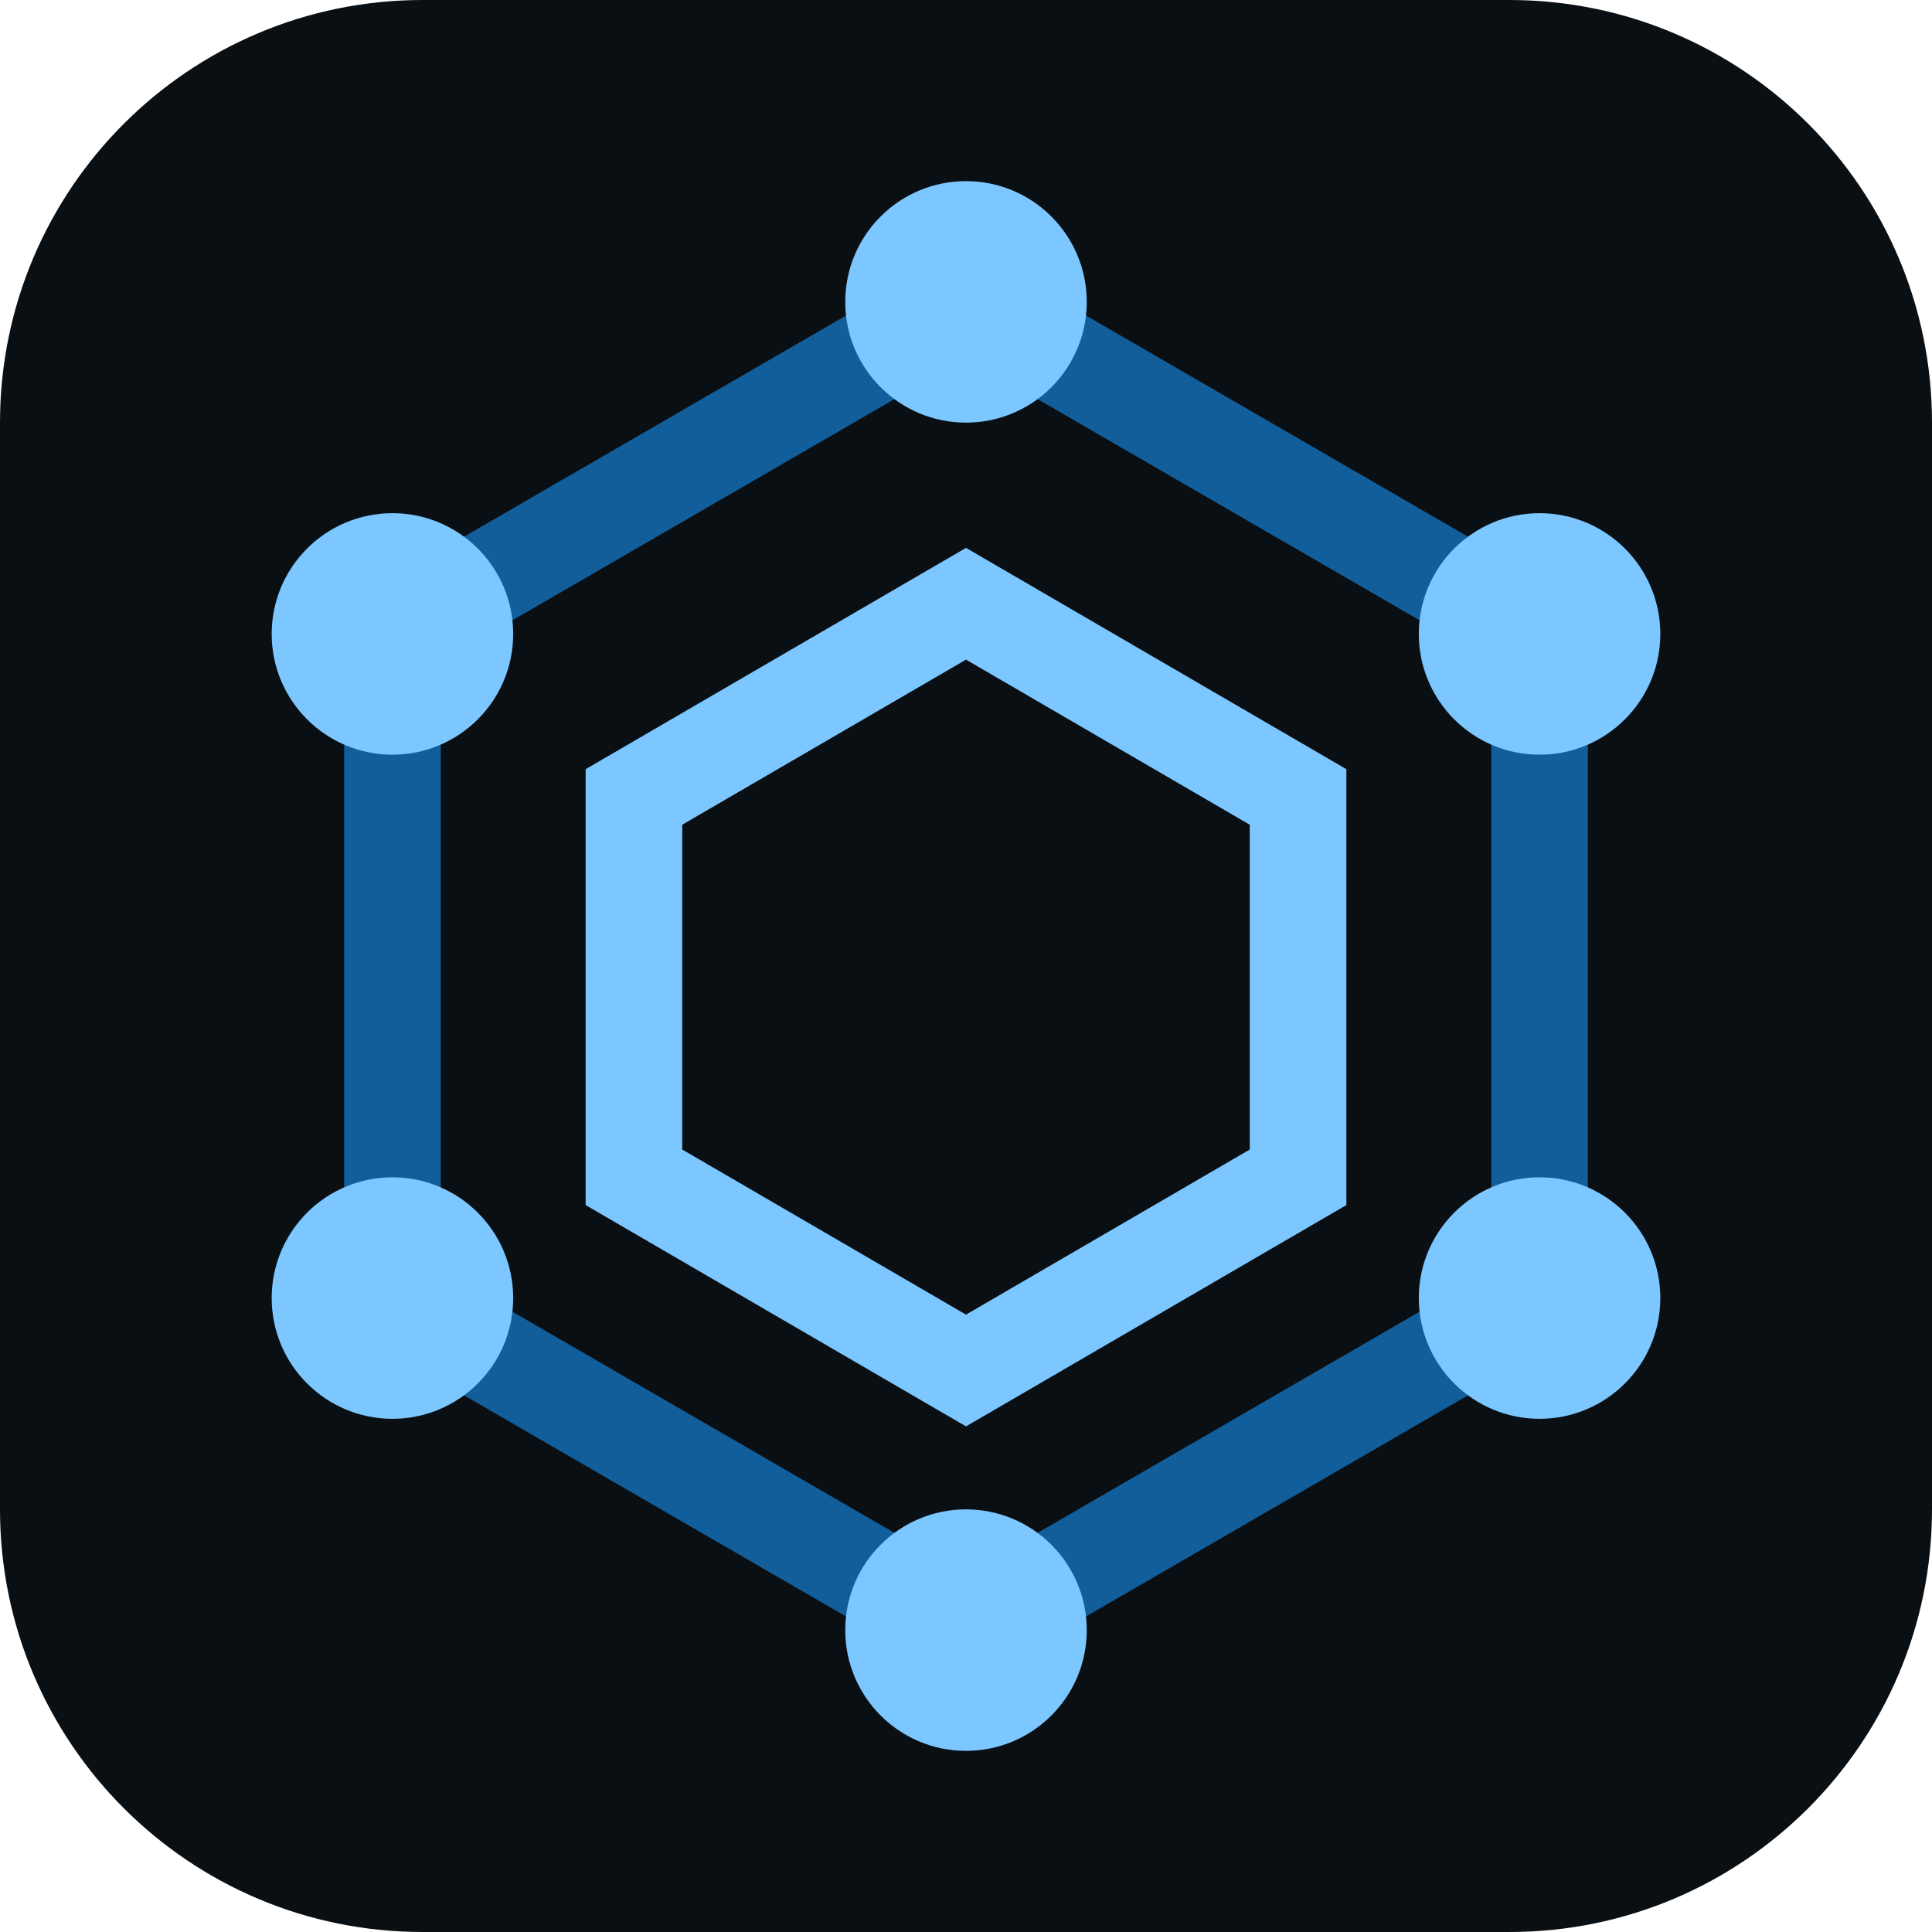
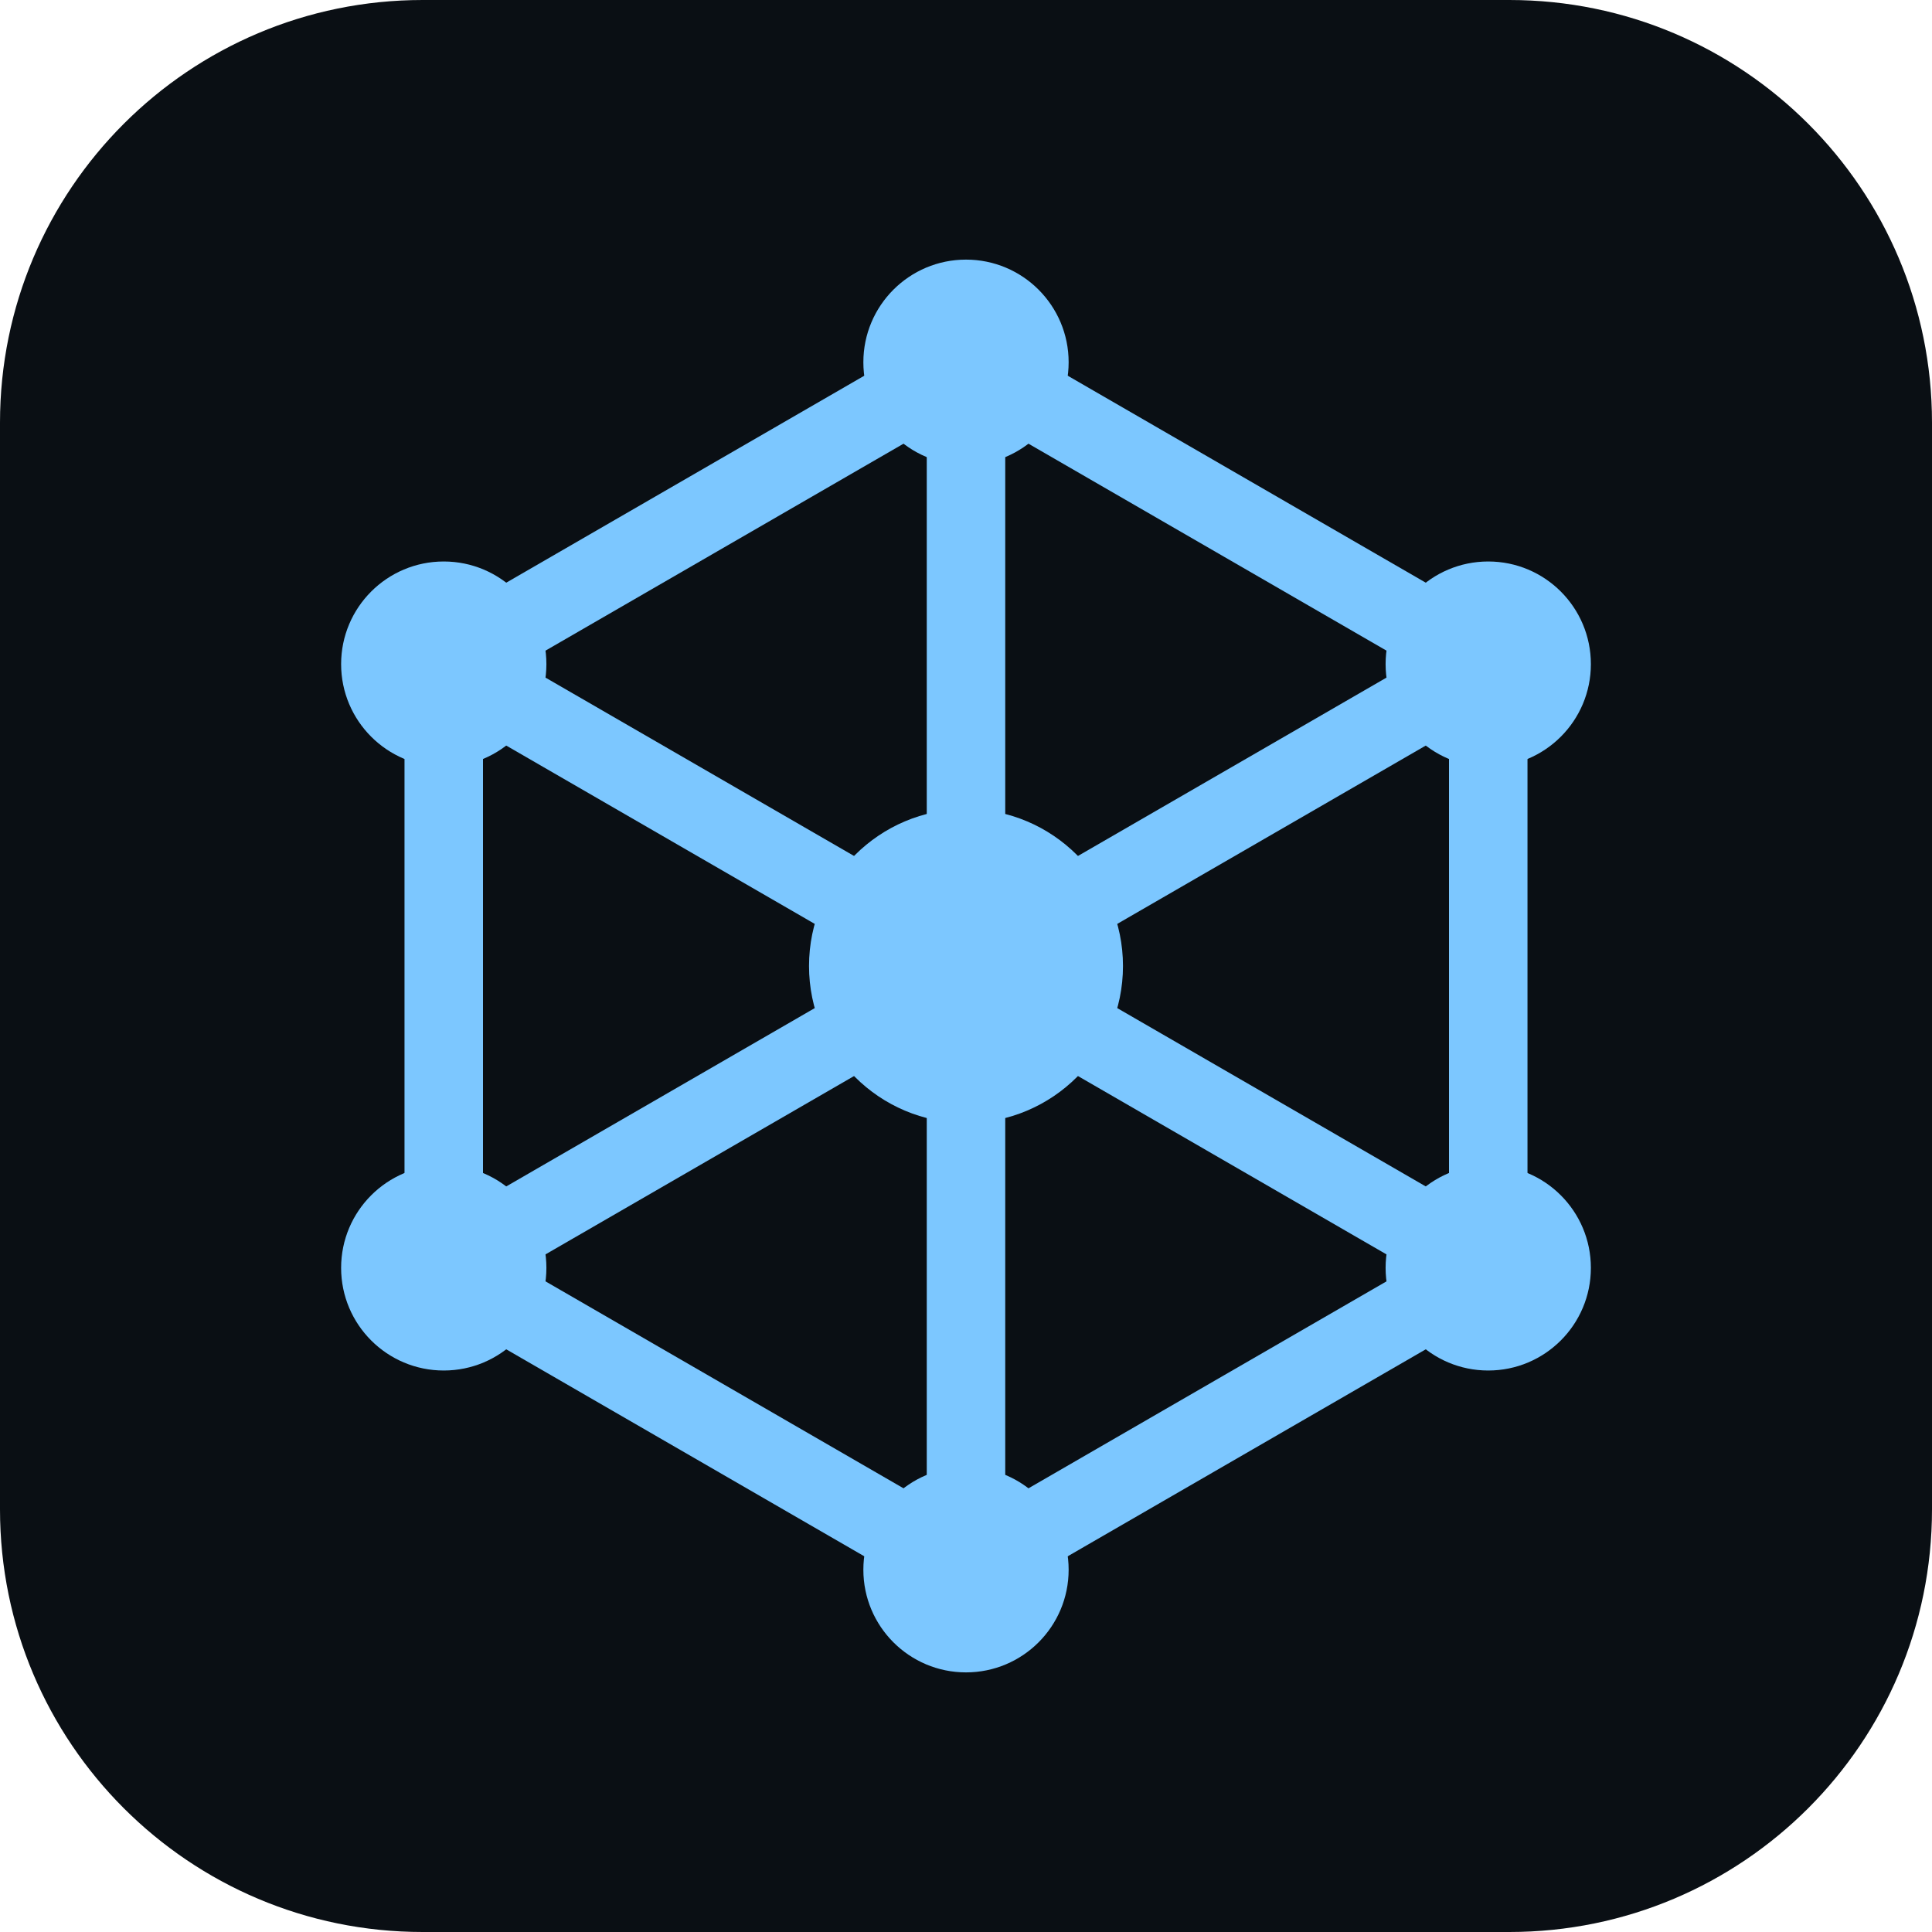
- <svg xmlns="http://www.w3.org/2000/svg" viewBox="0 0 32 32">
-   <rect width="32" height="32" rx="7" fill="#0a0f14" />
-   <g fill="none" stroke="#7CC7FF" stroke-width="1.6">
-     <polygon points="16,5 25.5,10.5 25.5,21.5 16,27 6.5,21.5 6.5,10.5" stroke="#125E9A" />
-     <polygon points="16,10 21.5,13.2 21.5,19.5 16,22.7 10.5,19.5 10.5,13.2" />
+ <svg xmlns="http://www.w3.org/2000/svg" viewBox="0 0 64 64">
+   <rect width="64" height="64" rx="14" fill="#0a0f14" />
+   <g stroke="#7CC7FF" stroke-width="2.6" fill="none" stroke-linecap="round">
+     <path d="M32 12l17.3 10v20L32 52 14.7 42V22L32 12z" />
+     <path d="M32 12v40M14.7 22l34.6 20M49.3 22L14.7 42" />
  </g>
-   <circle cx="16" cy="5" r="2" fill="#7CC7FF" />
-   <circle cx="25.5" cy="10.5" r="2" fill="#7CC7FF" />
-   <circle cx="25.5" cy="21.5" r="2" fill="#7CC7FF" />
-   <circle cx="16" cy="27" r="2" fill="#7CC7FF" />
-   <circle cx="6.5" cy="21.5" r="2" fill="#7CC7FF" />
-   <circle cx="6.5" cy="10.5" r="2" fill="#7CC7FF" />
+   <g fill="#7CC7FF">
+     <circle cx="32" cy="32" r="5.2" />
+     <circle cx="32" cy="12" r="3.4" />
+     <circle cx="32" cy="52" r="3.4" />
+     <circle cx="14.7" cy="22" r="3.4" />
+     <circle cx="14.7" cy="42" r="3.4" />
+     <circle cx="49.3" cy="22" r="3.4" />
+     <circle cx="49.3" cy="42" r="3.4" />
+   </g>
</svg>
